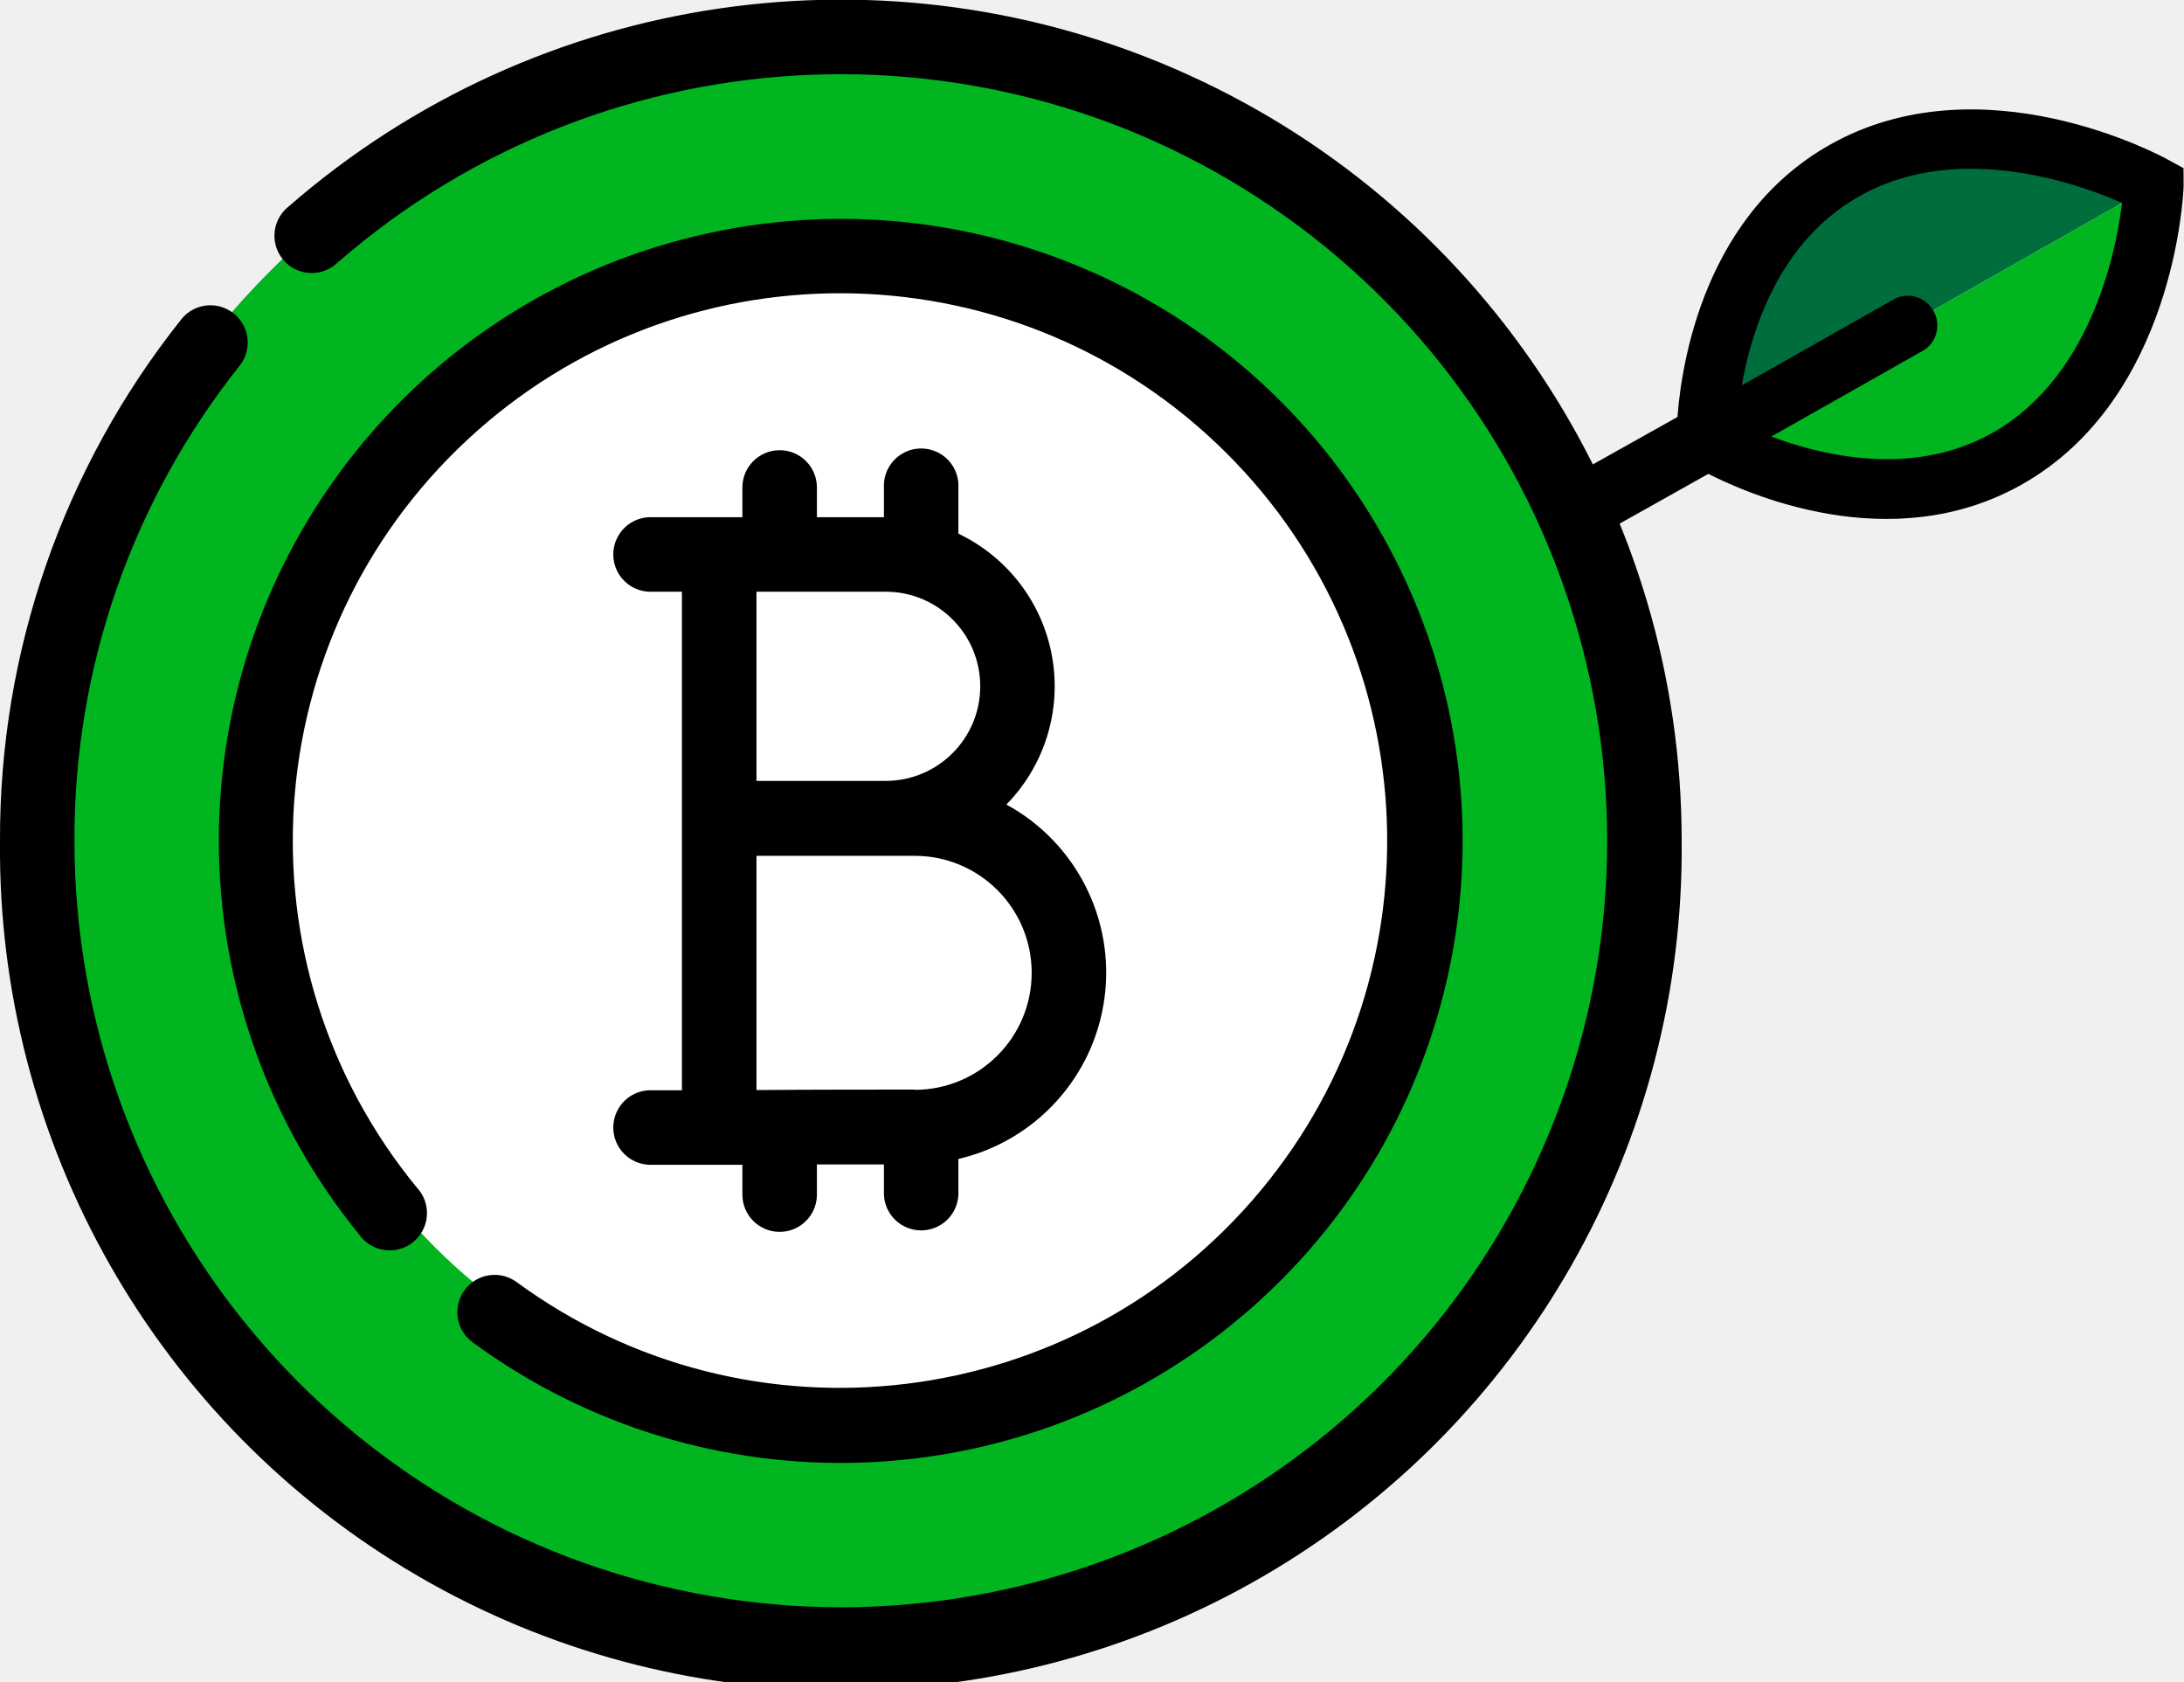
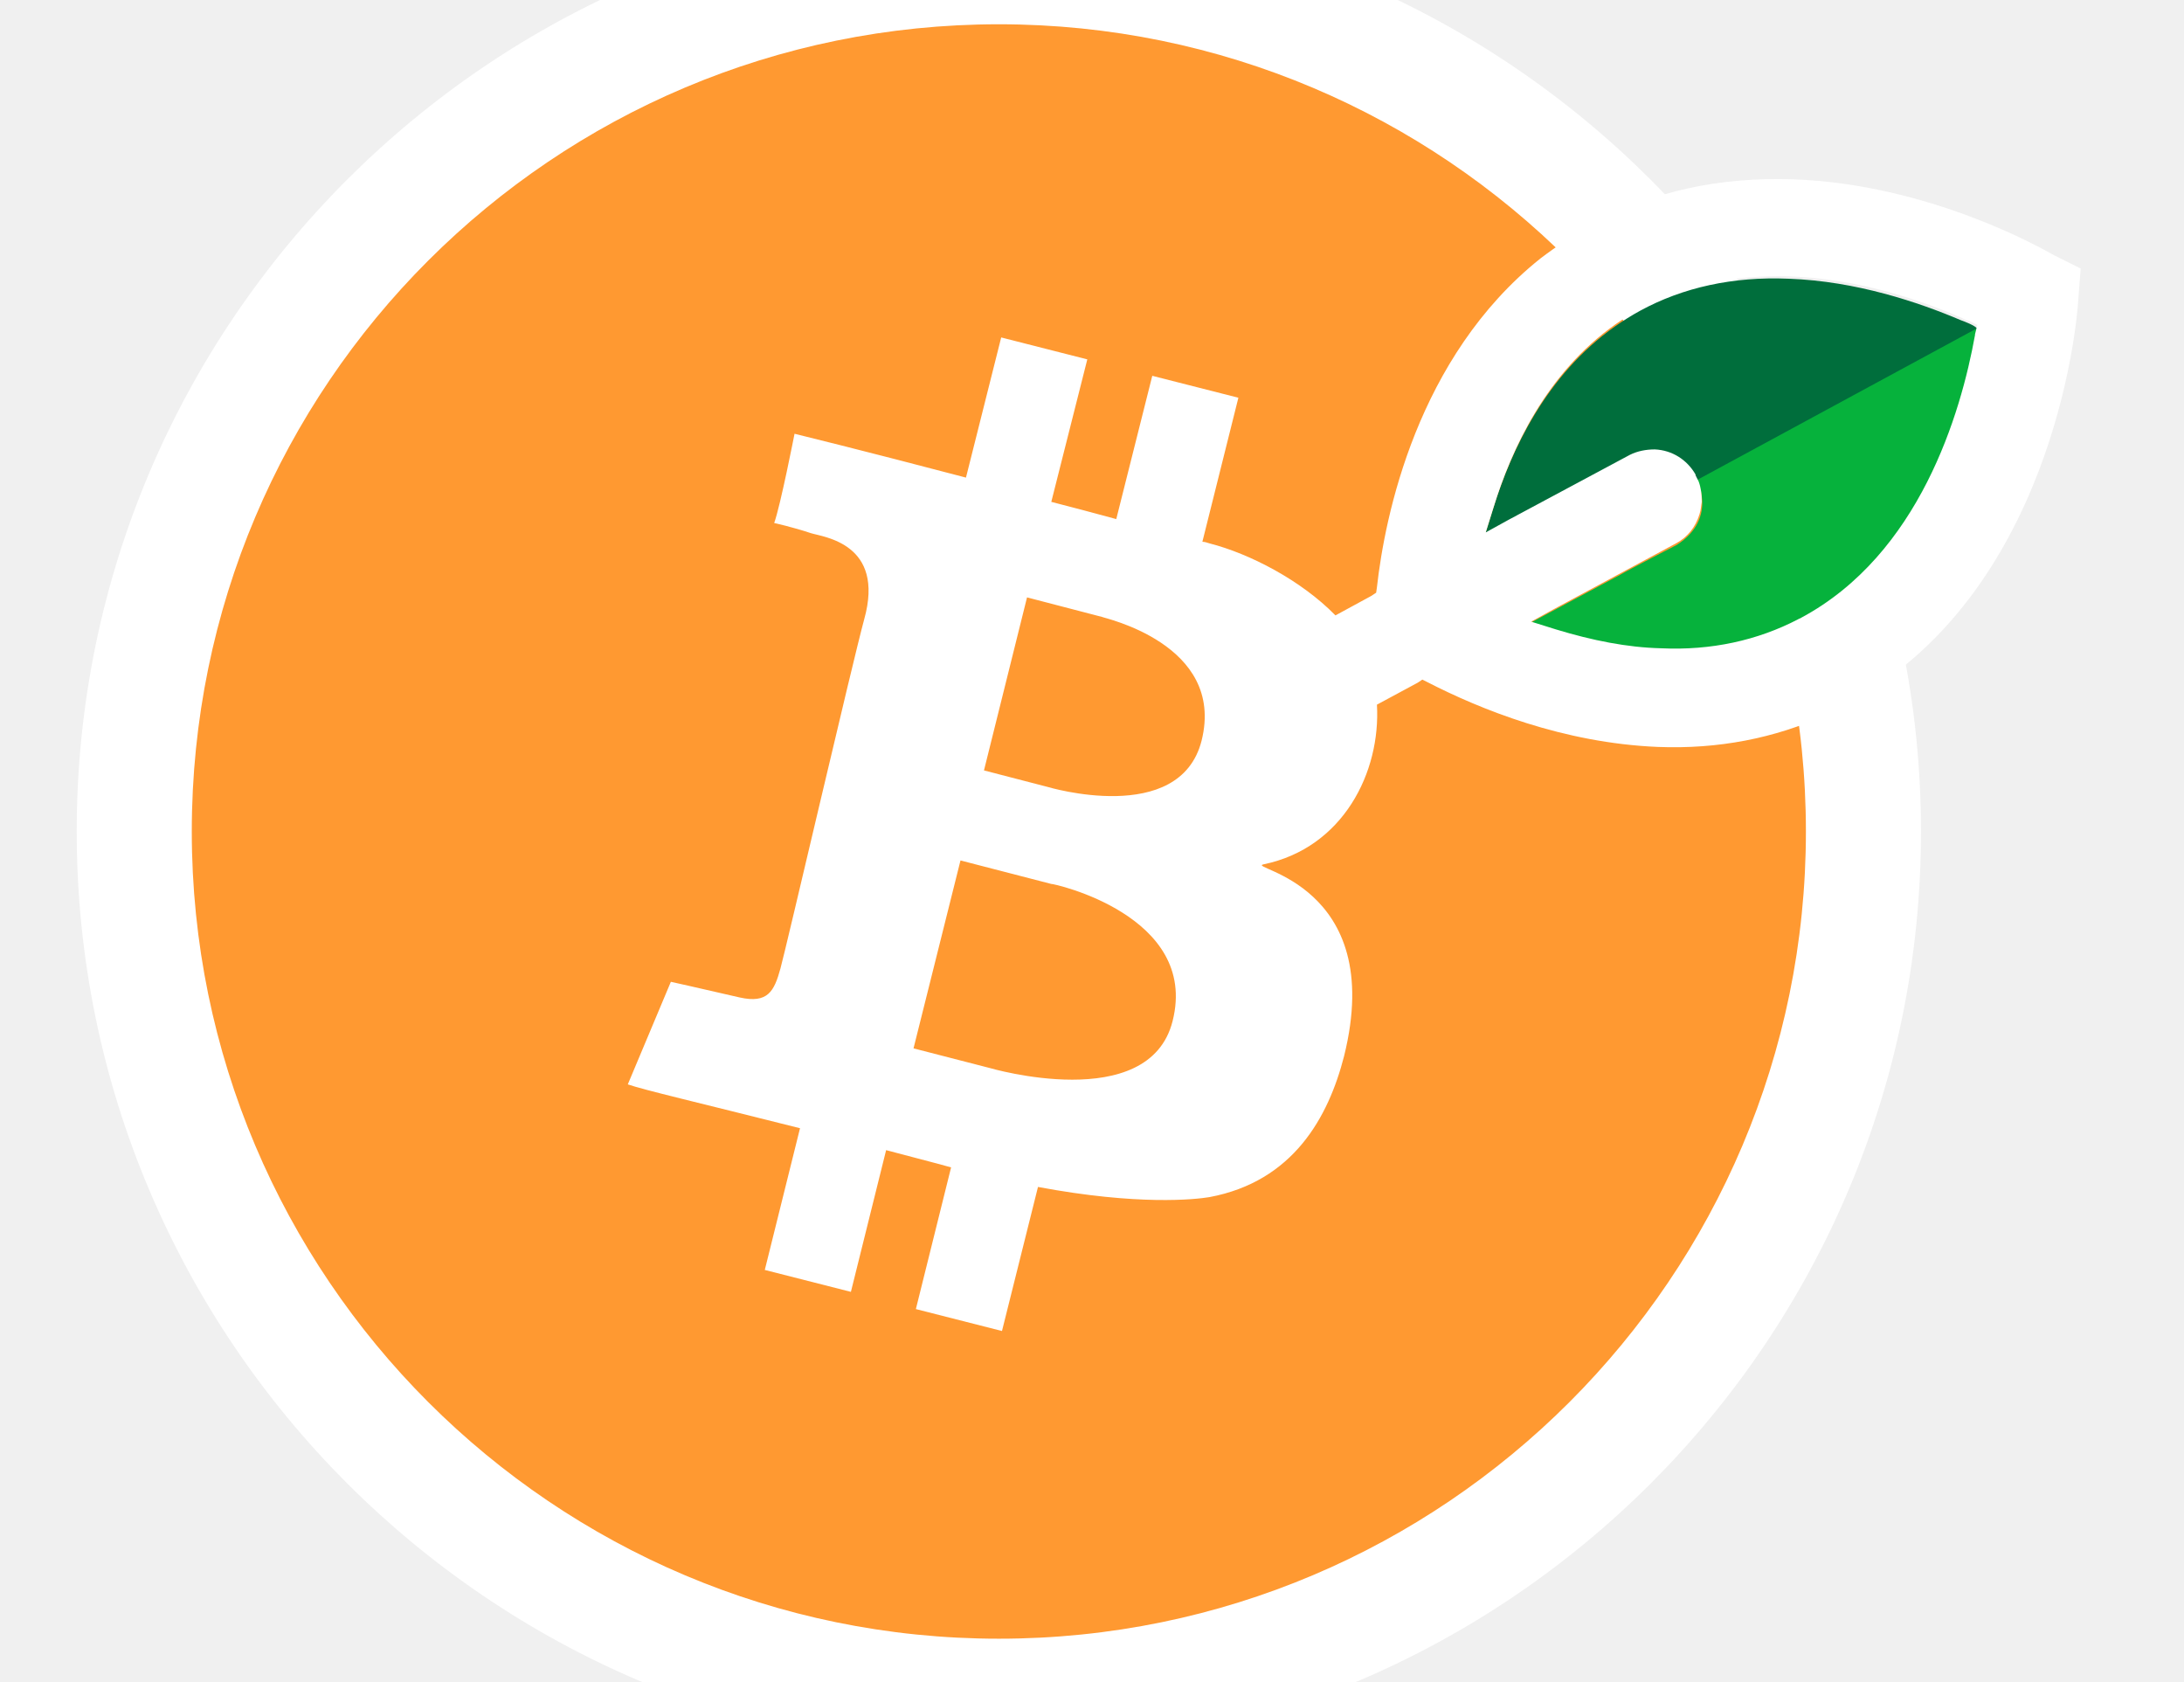
- <svg xmlns="http://www.w3.org/2000/svg" viewBox="0 0 278.95 214.79">
-   <defs>
-     <style>.a{fill:#006e3c;}.b{fill:#00b520;}.c{stroke:#000;stroke-miterlimit:10;stroke-width:1.78px;}.d{fill:#fff;}</style>
-   </defs>
-   <path class="a" d="M218.49,55.77l56.23-31.94s-19.4-13-38.67-2.09S218.49,55.77,218.49,55.77Z" />
-   <path class="b" d="M274.72,23.83s1.27,23.34-18,34.29-38.22-2.35-38.22-2.35Z" />
-   <path class="c" d="M154.4,95.51,218,59.41c5.33,2.8,23.53,10.93,39.88,1.64,18.93-10.74,20.1-36.23,20.13-37.3L278,22l-1.58-.86c-.94-.53-23.43-12.58-42.35-1.83-16.36,9.29-18.69,29.09-19,35.1l-63.56,36.1M237,24.31c13.41-7.62,29.83-1.31,35,1.06-.62,5.69-3.58,23-17,30.64-11.23,6.37-24.07,2.69-30.82-.12l21.2-12a2.9,2.9,0,0,0-2.86-5l-21.21,12C222.31,43.61,225.71,30.71,237,24.31Z" />
-   <circle class="b" cx="107.39" cy="107.39" r="103" />
-   <circle class="d" cx="107.39" cy="107.39" r="73.34" />
-   <path d="M87.1,139.23H83.31a4.76,4.76,0,1,0,0,9.51H94.82v3.81a4.76,4.76,0,0,0,9.52,0v-3.85l8.56,0v3.88a4.76,4.76,0,0,0,9.51,0V148a24.44,24.44,0,0,0,6.13-45.26,21.58,21.58,0,0,0-6.13-34.59v-5.9a4.76,4.76,0,1,0-9.51,0v3.8h-8.56v-3.8a4.76,4.76,0,0,0-9.52,0v3.8H83.31a4.76,4.76,0,1,0,0,9.51H87.1v63.67Zm29.73-.09c-3.68,0-14,0-20.21.06V109.29l20.21,0a14.94,14.94,0,1,1,0,29.88Zm-3.71-39.42-16.5,0V75.56h16.5a12.08,12.08,0,0,1,0,24.16Z" />
-   <path d="M214.79,107.39a107.39,107.39,0,0,0-177.95-81,4.76,4.76,0,1,0,6.25,7.17A97.88,97.88,0,1,1,9.51,107.39,96.81,96.81,0,0,1,30.57,46.75a4.76,4.76,0,1,0-7.47-5.9A106.28,106.28,0,0,0,0,107.39a107.4,107.4,0,1,0,214.79,0Z" />
-   <path d="M59.34,164.74a4.76,4.76,0,0,0,1,6.65,79.43,79.43,0,1,0-32.39-64,79.58,79.58,0,0,0,17.93,50.26,4.76,4.76,0,1,0,7.36-6A69.89,69.89,0,1,1,66,163.73,4.76,4.76,0,0,0,59.34,164.74Z" />
-   <path d="M202.38,68.78a4.14,4.14,0,0,1-2-7.76l15.14-8.48a4.14,4.14,0,1,1,4,7.23L204.4,68.25A4.12,4.12,0,0,1,202.38,68.78Z" />
+ <svg xmlns="http://www.w3.org/2000/svg" xmlns:xlink="http://www.w3.org/1999/xlink" version="1.1" id="Capa_1" x="0px" y="0px" viewBox="0 0 279 214.8" style="enable-background:new 0 0 279 214.8;" xml:space="preserve">
+   <style type="text/css">
+ 	.st0{clip-path:url(#SVGID_2_);fill:#FF9931;}
+ 	.st1{clip-path:url(#SVGID_2_);fill:#FFFFFF;}
+ 	.st2{clip-path:url(#SVGID_2_);fill:#006E3C;}
+ 	.st3{clip-path:url(#SVGID_2_);fill:#06B23C;}
+ </style>
+   <g>
+     <defs>
+       <rect id="SVGID_1_" x="8.8" y="-13.9" width="258" height="240" />
+     </defs>
+     <clipPath id="SVGID_2_">
+       <use xlink:href="#SVGID_1_" style="overflow:visible;" />
+     </clipPath>
+     <path class="st0" d="M127.6,216.6c-60.9,0-110.4-49.5-110.4-110.4C17.2,45.3,66.7-4.3,127.6-4.3S238,45.3,238,106.2   C238,167,188.5,216.6,127.6,216.6" />
+     <path class="st1" d="M127.6,3.1c56.9,0,103.1,46.2,103.1,103.1c0,56.9-46.2,103.1-103.1,103.1c-56.9,0-103.1-46.2-103.1-103.1   C24.5,49.2,70.7,3.1,127.6,3.1 M127.6-11.6C62.7-11.6,9.8,41.2,9.8,106.2c0,64.9,52.8,117.8,117.8,117.8s117.8-52.8,117.8-117.8   C245.4,41.2,192.5-11.6,127.6-11.6" />
+     <path class="st2" d="M250.5,40.9c-5.4-2.3-13.4-5-22-5.3c-7.1-0.3-13.5,1.1-19,4.1c-1.1,0.6-2.2,1.3-3.2,2   c-8.8,6.2-13.3,15.9-15.6,23.4l-1,3.2l2.9-1.6l15.5-8.3c1-0.5,2.1-0.8,3.2-0.7c2.2,0.1,4.1,1.3,5.2,3.2c0,0,0,0,0,0.1l0.1,0.2   c0.1,0.2,0.2,0.4,0.3,0.6l35.7-19.8C252.4,41.6,250.8,41,250.5,40.9" />
+     <path class="st3" d="M244.8,64.8c-17.7,29.3-49.2,14.7-49.2,14.7l11.4-6.1c1-0.6,7.2-3.8,7.2-3.8c5.5-3.5,2.3-8.8,2.6-8.3l36-19.5   C252.7,41.8,252,52.9,244.8,64.8" />
+     <path class="st1" d="M262.4,32.6c-1.6-0.9-16-9.1-33.4-9.7c-9.3-0.3-17.8,1.5-25.3,5.6c-2.5,1.4-4.8,2.9-6.9,4.5   C181,45.6,176.9,66,175.9,75l-0.1,0.7l-0.6,0.4l-4.6,2.5c-4.4-4.5-11-7.9-16.1-9.2c-0.3-0.1-0.6-0.2-0.9-0.2l4.6-18.4l-11-2.8   l-4.6,18.3c-2.9-0.8-5.6-1.5-8.3-2.2l4.6-18.2l-11-2.8L123.4,61c-13.3-3.5-21.9-5.6-21.9-5.6s-1.8,9.2-2.6,11.4   c0,0,2.3,0.5,4.7,1.3c1.6,0.5,9.5,1.3,6.8,11c-1.5,5.5-10,42.1-10.7,44.6c-0.8,2.9-1.6,4.5-5.2,3.7c-5.6-1.3-8.8-2-8.8-2l-5.5,13.1   c2,0.7,8.9,2.3,22,5.6l-4.5,18.1l11,2.8l4.5-18.1c2.6,0.7,5.4,1.4,8.3,2.2l-4.5,18.1l11,2.8l4.6-18.4c12.8,2.4,20.1,1.6,21.9,1.3   c10.7-2,15.2-10.2,17.2-18c5.5-22.1-12.6-24-10.3-24.5c10.2-2.1,15-11.8,14.5-20.4l5.2-2.8l0.6-0.4l0.6,0.3   c6.8,3.5,17.4,7.8,29.5,8.3c7.7,0.3,14.9-1.1,21.5-4.1c0.9-0.4,1.8-0.9,2.7-1.4c25.9-13.9,29.3-47.8,29.5-51.7l0.3-3.9L262.4,32.6z    M149.8,130.4c-3,12-23.4,6-23.4,6l-9.7-2.5l6-24l11.6,3C134.4,112.8,153.2,116.9,149.8,130.4 M153.5,94.6   c-2.8,11-19.7,5.9-19.7,5.9l-8.1-2.1l5.5-22.1l9.6,2.5C140.8,78.9,156.6,82.2,153.5,94.6 M252.3,42.7l0,0.1   c-1.8,10-7.1,28-22.2,36.1c-0.1,0.1-0.3,0.1-0.4,0.2c-5.2,2.7-11.1,4-17.5,3.7c-4.3-0.1-8.8-1-13.4-2.4l-3.2-1l2.9-1.6l15.6-8.4   c1.5-0.8,2.5-2.1,3-3.7c0.2-0.6,0.2-1.1,0.3-1.6c0-0.9-0.1-1.8-0.4-2.6c-0.1-0.2-0.2-0.4-0.3-0.6l-0.1-0.2c0,0,0,0,0-0.1   c-1.1-1.9-3-3.1-5.2-3.2c-1.1,0-2.2,0.2-3.2,0.7l-15.5,8.3l-2.9,1.6l1-3.2c2.3-7.5,6.8-17.2,15.6-23.4c1-0.7,2.1-1.4,3.2-2   c5.5-3,11.9-4.3,19-4.1c8.6,0.3,16.5,2.9,22,5.3c0.3,0.2,0.7,0.3,1,0.4l1,0.5L252.3,42.7z" />
+   </g>
</svg>
